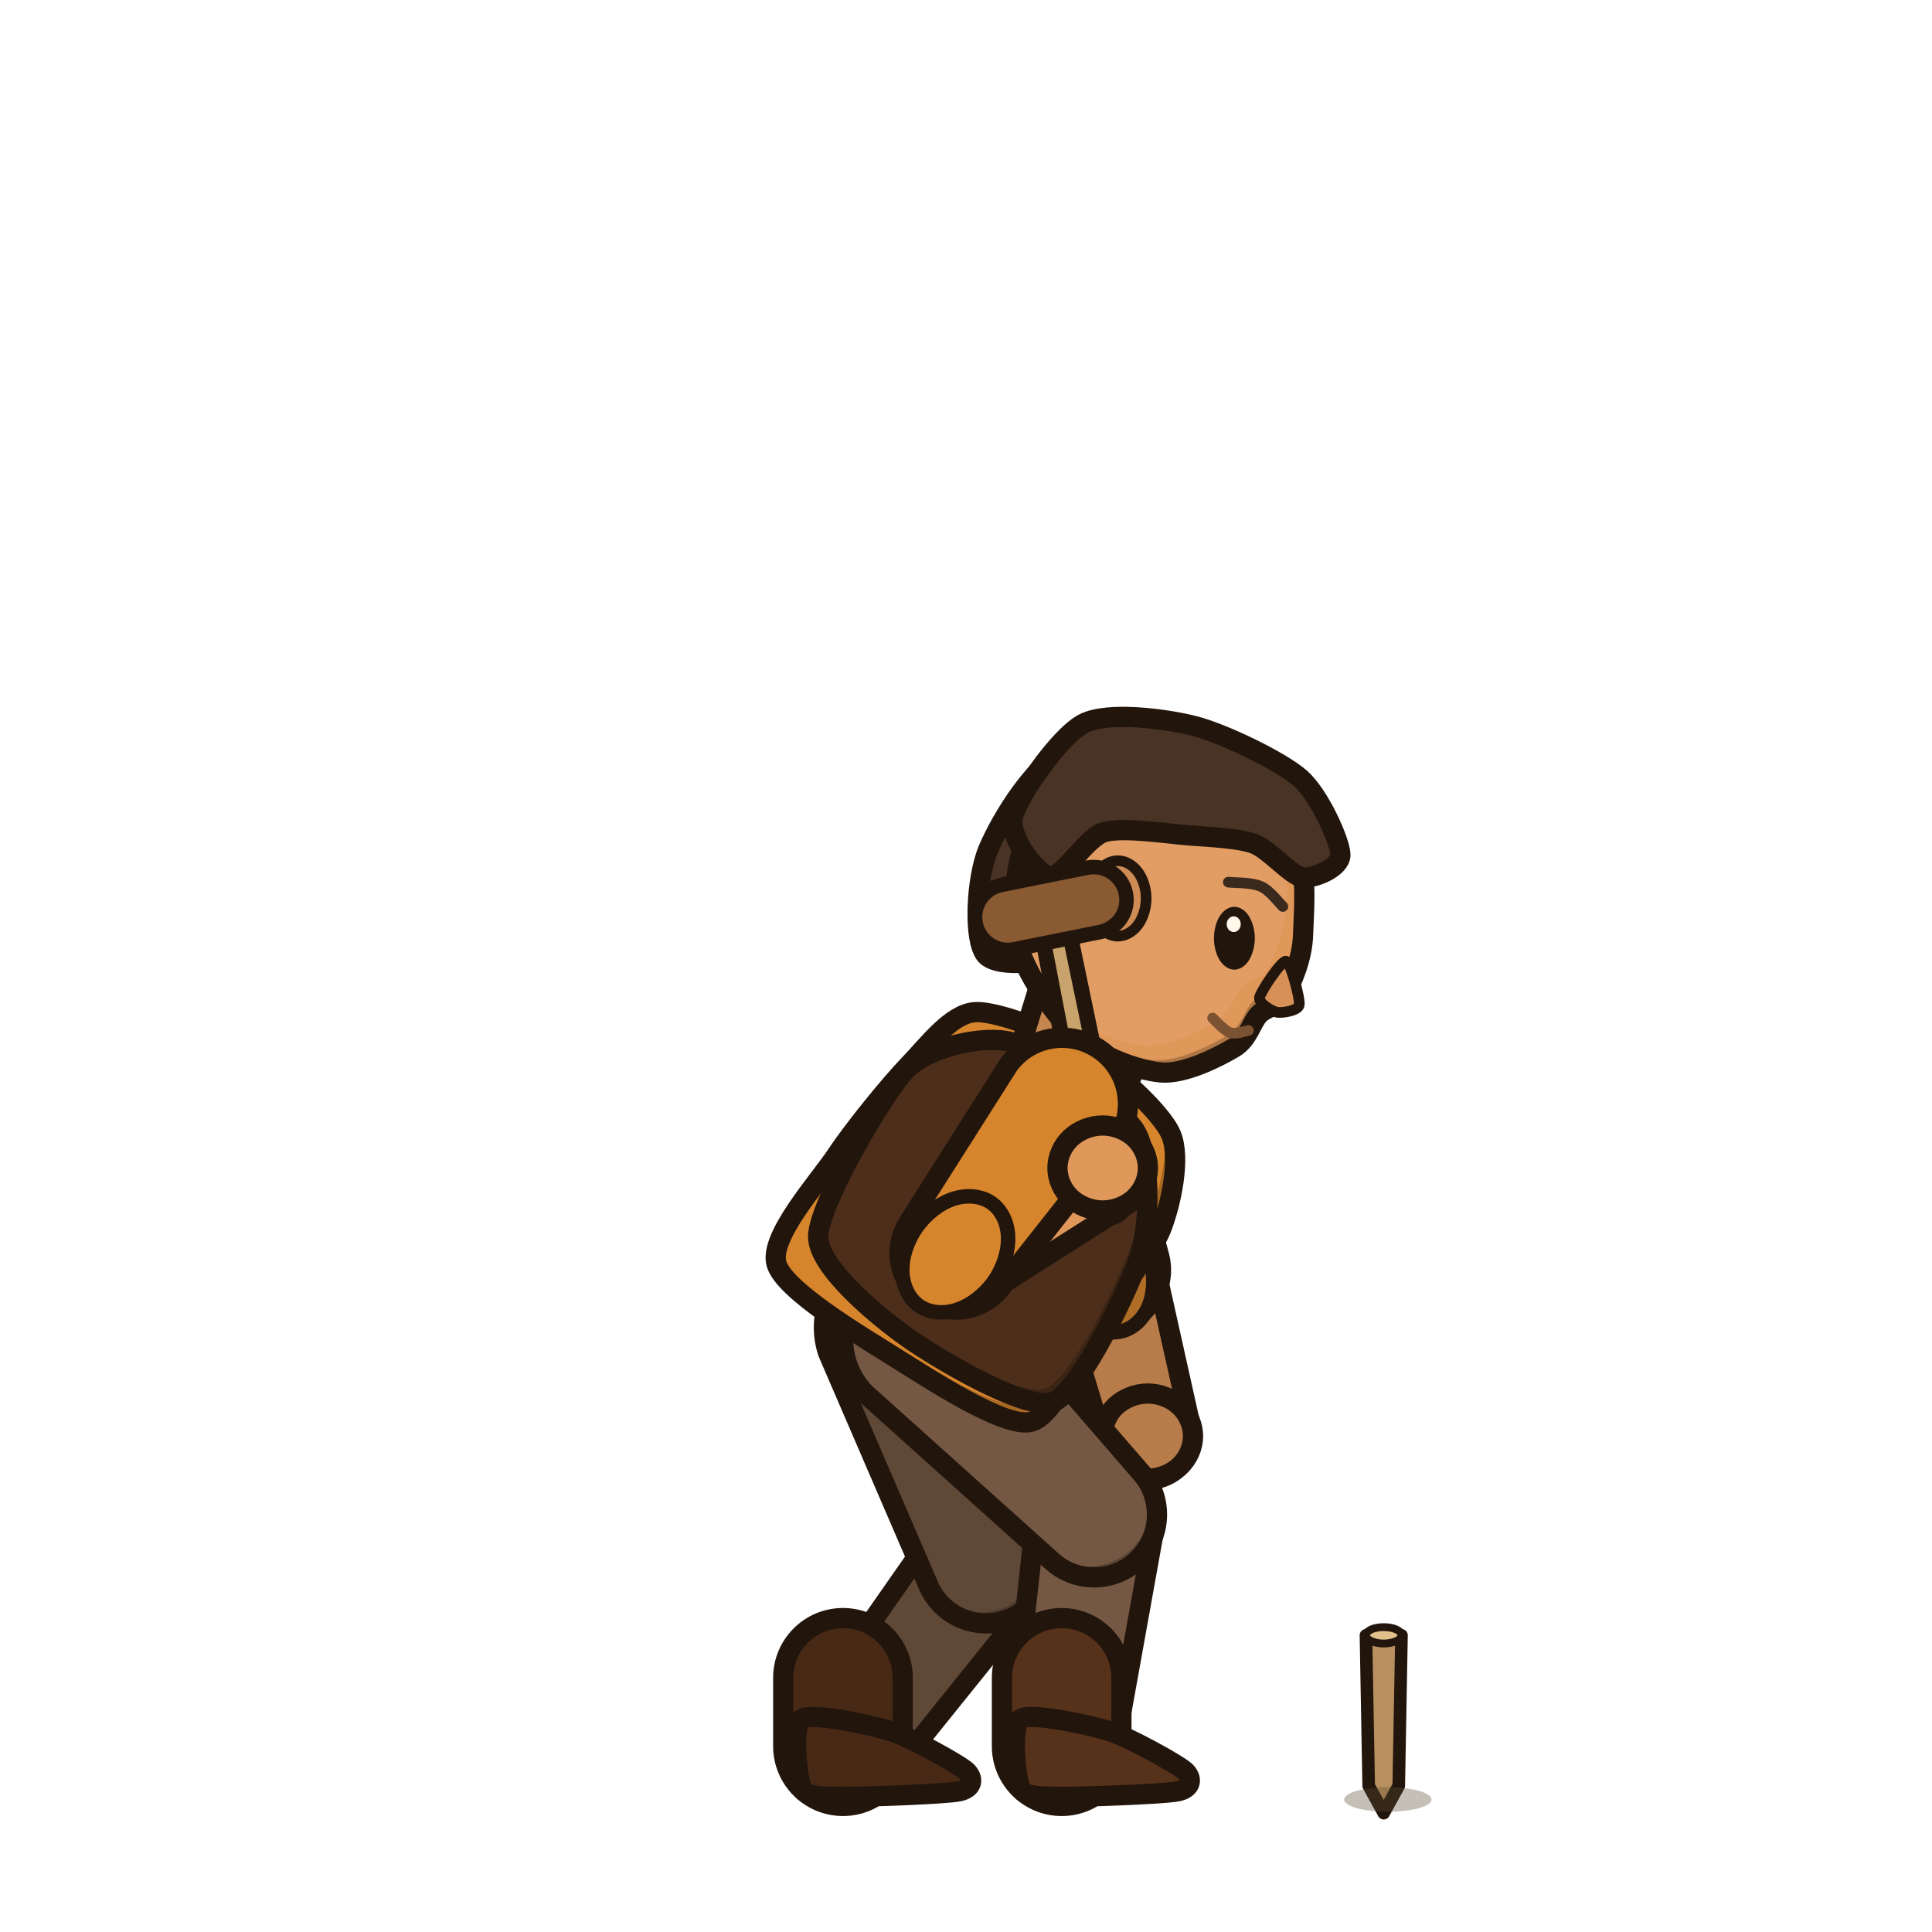
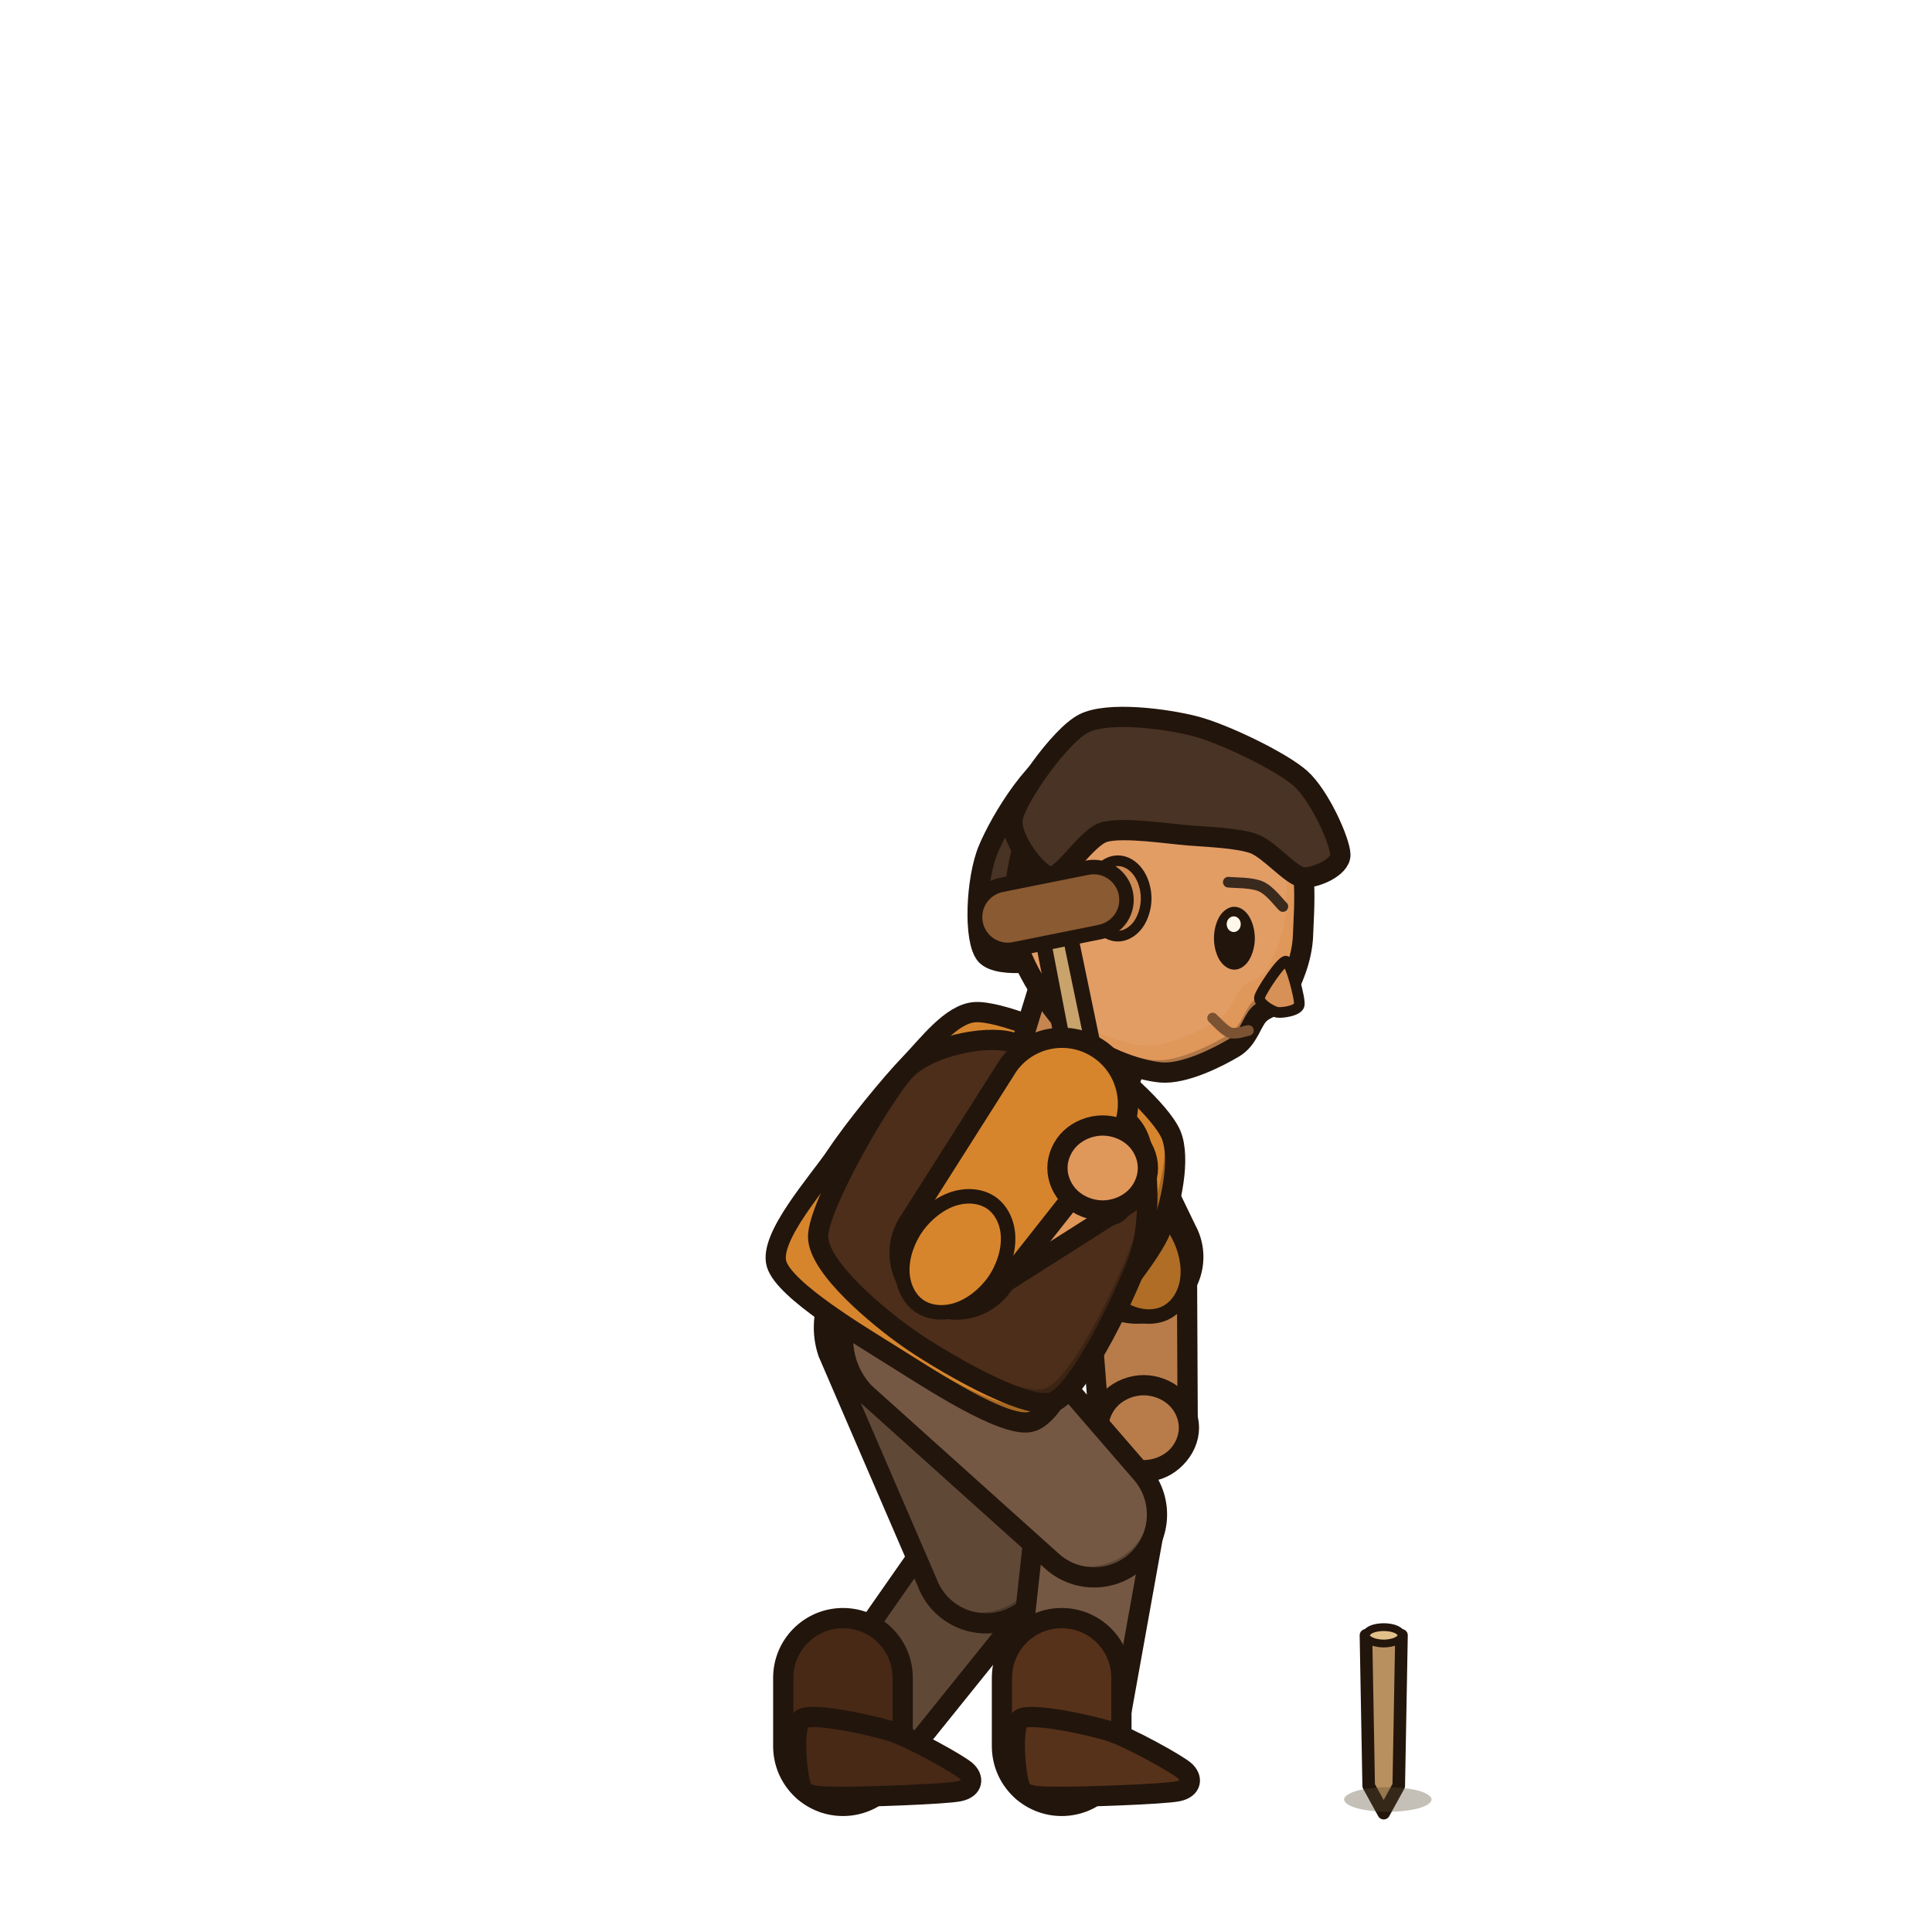
<svg xmlns="http://www.w3.org/2000/svg" width="400" height="400" viewBox="0 0 400 400">
  <defs>
    <clipPath id="ochre-stake-1-c-0">
      <path d="M 29.26 11.81 L 31.86 11.81 L 31.66 0.8 L 30.56 -1.2 L 29.46 0.8 Z" />
    </clipPath>
    <clipPath id="ochre-stake-1-c-1">
-       <path d="M 13.7 39.41 L 16.42 27.2 A 3.22 3.22 0 0 0 10.19 25.57 L 6.58 37.55 A 3.68 3.68 0 0 0 13.7 39.41 Z" />
+       <path d="M 16.16 39.64 L 16.22 27.13 A 3.22 3.22 0 0 0 9.78 26.87 L 8.81 39.34 A 3.68 3.68 0 0 0 16.16 39.64 Z" />
    </clipPath>
    <clipPath id="ochre-stake-1-c-2">
-       <path d="M 10.6 52.81 L 14.08 39.75 A 4.14 4.14 0 0 0 6.2 37.21 L 1.41 49.85 A 4.83 4.83 0 0 0 10.6 52.81 Z" />
+       <path d="M 10.24 53.65 L 16.12 41.48 A 4.14 4.14 0 0 0 8.85 37.5 L 1.77 49.01 A 4.83 4.83 0 0 0 10.24 53.65 Z" />
    </clipPath>
    <clipPath id="ochre-stake-1-c-3">
-       <path d="M 16.61 26.39 C 16.61 27.19 16.25 28.02 15.64 28.59 C 15.04 29.16 14.16 29.5 13.3 29.5 C 12.44 29.5 11.57 29.16 10.96 28.59 C 10.35 28.02 9.99 27.19 9.99 26.39 C 9.99 25.58 10.35 24.76 10.96 24.19 C 11.57 23.62 12.44 23.27 13.3 23.27 C 14.16 23.27 15.04 23.62 15.64 24.19 C 16.25 24.76 16.61 25.58 16.61 26.39 Z" />
+       <path d="M 16.31 27 C 16.31 27.81 15.95 28.63 15.34 29.2 C 14.73 29.77 13.86 30.11 13 30.11 C 12.14 30.11 11.27 29.77 10.66 29.2 C 10.05 28.63 9.69 27.81 9.69 27 C 9.69 26.19 10.05 25.37 10.66 24.8 C 11.27 24.23 12.14 23.89 13 23.89 C 13.86 23.89 14.73 24.23 15.34 24.8 C 15.95 25.37 16.31 26.19 16.31 27 Z" />
    </clipPath>
    <clipPath id="ochre-stake-1-c-4">
      <path d="M 5 14.58 L -5.98 0.94 A 3.77 3.77 0 0 0 -12.02 5.46 L -1.99 19.82 A 4.37 4.37 0 0 0 5 14.58 Z" />
    </clipPath>
    <clipPath id="ochre-stake-1-c-5">
      <path d="M 0.73 36.37 L 5.83 18.75 A 4.6 4.6 0 0 0 -2.83 15.65 L -10.09 32.48 A 5.75 5.75 0 0 0 0.73 36.37 Z" />
    </clipPath>
    <clipPath id="ochre-stake-1-c-6">
      <path d="M -13.37 3.7 L -13.37 8.7 A 4.37 4.37 0 0 0 -4.63 8.7 L -4.63 3.7 A 4.37 4.37 0 0 0 -13.37 3.7 Z" />
    </clipPath>
    <clipPath id="ochre-stake-1-c-7">
      <path d="M -12 0.6 C -12.35 1.26 -12.76 5.21 -12 5.7 C -11.24 6.19 -6.9 5.24 -5.5 4.8 C -4.1 4.36 -0.58 2.41 0 1.9 C 0.58 1.39 0.55 0.62 -0.5 0.4 C -1.55 0.18 -7.66 -0.02 -9 0 C -10.34 0.02 -11.65 -0.07 -12 0.6 Z" />
    </clipPath>
    <clipPath id="ochre-stake-1-c-8">
      <path d="M 13.83 19.9 L 10.73 2.66 A 3.77 3.77 0 0 0 3.27 3.74 L 5.18 21.14 A 4.37 4.37 0 0 0 13.83 19.9 Z" />
    </clipPath>
    <clipPath id="ochre-stake-1-c-9">
      <path d="M 0.78 37.61 L 12.78 23.74 A 4.6 4.6 0 0 0 6.22 17.3 L -7.42 29.55 A 5.75 5.75 0 0 0 0.78 37.61 Z" />
    </clipPath>
    <clipPath id="ochre-stake-1-c-10">
      <path d="M 2.63 3.7 L 2.63 8.7 A 4.37 4.37 0 0 0 11.37 8.7 L 11.37 3.7 A 4.37 4.37 0 0 0 2.63 3.7 Z" />
    </clipPath>
    <clipPath id="ochre-stake-1-c-11">
      <path d="M 4 0.6 C 3.65 1.26 3.24 5.21 4 5.7 C 4.76 6.19 9.1 5.24 10.5 4.8 C 11.9 4.36 15.42 2.41 16 1.9 C 16.58 1.39 16.55 0.62 15.5 0.4 C 14.45 0.18 8.34 -0.02 7 0 C 5.66 0.02 4.35 -0.07 4 0.6 Z" />
    </clipPath>
    <clipPath id="ochre-stake-1-c-12">
      <path d="M -13.86 38.98 C -14.44 40.95 -10.79 44.98 -9.49 46.92 C -8.2 48.87 -5.47 52.21 -4.12 53.6 C -2.77 55 -1.08 57.29 0.65 57.4 C 2.37 57.52 6.88 55.68 8.8 54.48 C 10.71 53.28 14.27 50.16 15 48.44 C 15.73 46.71 14.99 43.36 14.29 41.56 C 13.59 39.75 11.02 36.79 9.74 34.91 C 8.45 33.02 6.64 27.78 4.66 27.41 C 2.67 27.04 -2.7 30.59 -5.17 32.13 C -7.63 33.68 -13.28 37.01 -13.86 38.98 Z" />
    </clipPath>
    <clipPath id="ochre-stake-1-c-13">
      <path d="M -10.82 40.97 C -10.83 43.26 -6.01 51.55 -4.37 53.21 C -2.72 54.88 1.32 55.74 3.27 55.22 C 5.23 54.7 11.27 50.52 12.38 48.72 C 13.49 46.92 13.49 42.1 12.78 39.78 C 12.08 37.47 8.36 29.6 6.37 28.88 C 4.38 28.15 -2.26 32.16 -4.26 33.58 C -6.27 34.99 -10.81 38.68 -10.82 40.97 Z" />
    </clipPath>
    <clipPath id="ochre-stake-1-c-14">
      <path d="M 20.46 75.41 C 19.47 76.6 10.55 77.72 7.88 76.85 C 5.22 75.99 2.54 71.48 1.63 69.31 C 0.72 67.15 0.53 62.62 1.46 61.58 C 2.39 60.55 6.29 61.01 8.19 61.99 C 10.08 62.96 13.11 66.56 14.85 68.46 C 16.59 70.37 21.44 74.22 20.46 75.41 Z" />
    </clipPath>
    <clipPath id="ochre-stake-1-c-15">
      <path d="M 3.68 53.88 L 5.29 59.12 A 4.37 4.37 0 0 0 13.53 56.21 L 11.49 51.13 A 4.14 4.14 0 0 0 3.68 53.88 Z" />
    </clipPath>
    <clipPath id="ochre-stake-1-c-16">
      <path d="M 5.84 73.11 C 7.61 75.09 12.68 77.02 15.36 76.67 C 18.04 76.33 22.3 72.86 23.7 70.82 C 25.1 68.78 24.72 64.91 24.66 63.09 C 24.61 61.26 23.8 59.53 23.32 58.65 C 22.83 57.77 21.99 57.81 21.43 57.23 C 20.87 56.65 20.66 55.41 19.58 54.78 C 18.5 54.14 16 52.84 14.25 52.99 C 12.51 53.15 9.56 54.23 7.95 55.8 C 6.34 57.37 3.86 60.83 3.54 63.43 C 3.23 66.02 4.07 71.12 5.84 73.11 Z" />
    </clipPath>
    <clipPath id="ochre-stake-1-c-17">
      <path d="M 3.43 71.66 C 3.76 73.16 6.86 77.64 8.63 78.53 C 10.4 79.42 14.61 78.87 16.72 78.33 C 18.83 77.79 23.04 75.76 24.46 74.51 C 25.88 73.25 27.37 69.89 27.39 68.92 C 27.41 67.96 25.47 67.15 24.63 67.26 C 23.79 67.36 22.18 69.31 21.07 69.72 C 19.96 70.13 17.77 70.22 16.31 70.33 C 14.85 70.44 11.48 70.97 10.12 70.57 C 8.77 70.17 7.04 67.16 6.15 67.3 C 5.26 67.45 3.1 70.16 3.43 71.66 Z" />
    </clipPath>
    <clipPath id="ochre-stake-1-c-18">
      <path d="M 9.39 43.18 L 5.23 64.79 A 0.99 0.99 0 0 0 7.17 65.18 L 11.65 43.64 A 1.16 1.16 0 0 0 9.39 43.18 Z" />
    </clipPath>
    <clipPath id="ochre-stake-1-c-19">
      <path d="M 2.59 66.71 L 8.87 67.97 A 2.4 2.4 0 0 0 9.81 63.26 L 3.54 62 A 2.4 2.4 0 0 0 2.59 66.71 Z" />
    </clipPath>
    <clipPath id="ochre-stake-1-c-20">
      <path d="M -2.65 42.86 L 8.37 48.78 A 3.22 3.22 0 0 0 11.63 43.22 L 1.07 36.51 A 3.68 3.68 0 0 0 -2.65 42.86 Z" />
    </clipPath>
    <clipPath id="ochre-stake-1-c-21">
      <path d="M 10.96 47.9 L 2.59 37.29 A 4.14 4.14 0 0 0 -4.16 42.08 L 3.08 53.49 A 4.83 4.83 0 0 0 10.96 47.9 Z" />
    </clipPath>
    <clipPath id="ochre-stake-1-c-22">
      <path d="M 13.31 46 C 13.31 46.81 12.95 47.63 12.34 48.2 C 11.73 48.77 10.86 49.11 10 49.11 C 9.14 49.11 8.27 48.77 7.66 48.2 C 7.05 47.63 6.69 46.81 6.69 46 C 6.69 45.19 7.05 44.37 7.66 43.8 C 8.27 43.23 9.14 42.89 10 42.89 C 10.86 42.89 11.73 43.23 12.34 43.8 C 12.95 44.37 13.31 45.19 13.31 46 Z" />
    </clipPath>
  </defs>
  <g filter="url(#grain)" stroke-linejoin="round" stroke-linecap="round">
    <g transform="translate(200 372) scale(2.83 -2.83)">
      <g clip-path="url(#ochre-stake-1-c-0)">
        <path d="M 29.26 11.81 L 31.86 11.81 L 31.66 0.8 L 30.56 -1.2 L 29.46 0.8 Z" fill="#90704b" />
        <path d="M 29.26 11.81 L 31.86 11.81 L 31.66 0.8 L 30.56 -1.2 L 29.46 0.8 Z" fill="#b89060" transform="translate(-0.28 0.5)" />
      </g>
      <path d="M 29.26 11.81 L 31.86 11.81 L 31.66 0.8 L 30.56 -1.2 L 29.46 0.8 Z" fill="none" stroke="#22150c" stroke-width="0.92" stroke-linejoin="round" />
      <path d="M 31.86 11.81 C 31.86 11.97 31.72 12.13 31.48 12.24 C 31.24 12.35 30.9 12.41 30.56 12.41 C 30.23 12.41 29.88 12.35 29.64 12.24 C 29.41 12.13 29.26 11.97 29.26 11.81 C 29.26 11.66 29.41 11.5 29.64 11.39 C 29.88 11.28 30.23 11.21 30.56 11.21 C 30.9 11.21 31.24 11.28 31.48 11.39 C 31.72 11.5 31.86 11.66 31.86 11.81 Z" fill="#e2c08a" />
      <path d="M 31.86 11.81 C 31.86 11.97 31.72 12.13 31.48 12.24 C 31.24 12.35 30.9 12.41 30.56 12.41 C 30.23 12.41 29.88 12.35 29.64 12.24 C 29.41 12.13 29.26 11.97 29.26 11.81 C 29.26 11.66 29.41 11.5 29.64 11.39 C 29.88 11.28 30.23 11.21 30.56 11.21 C 30.9 11.21 31.24 11.28 31.48 11.39 C 31.72 11.5 31.86 11.66 31.86 11.81 Z" fill="none" stroke="#22150c" stroke-width="0.57" stroke-linejoin="round" />
      <path d="M 34.06 -0.2 C 34.06 0.03 33.71 0.27 33.13 0.44 C 32.54 0.6 31.69 0.7 30.86 0.7 C 30.03 0.7 29.19 0.6 28.6 0.44 C 28.01 0.27 27.66 0.03 27.66 -0.2 C 27.66 -0.43 28.01 -0.67 28.6 -0.84 C 29.19 -1 30.03 -1.1 30.86 -1.1 C 31.69 -1.1 32.54 -1 33.13 -0.84 C 33.71 -0.67 34.06 -0.43 34.06 -0.2 Z" fill="#5a4a30" opacity="0.35" />
      <g clip-path="url(#ochre-stake-1-c-1)">
-         <path d="M 13.7 39.41 L 16.42 27.2 A 3.22 3.22 0 0 0 10.19 25.57 L 6.58 37.55 A 3.68 3.68 0 0 0 13.7 39.41 Z" fill="#90613a" />
-         <path d="M 13.7 39.41 L 16.42 27.2 A 3.22 3.22 0 0 0 10.19 25.57 L 6.58 37.55 A 3.68 3.68 0 0 0 13.7 39.41 Z" fill="#b87c4a" transform="translate(-0.33 0.6)" />
-       </g>
-       <path d="M 13.7 39.41 L 16.42 27.2 A 3.22 3.22 0 0 0 10.19 25.57 L 6.58 37.55 A 3.68 3.68 0 0 0 13.7 39.41 Z" fill="none" stroke="#22150c" stroke-width="1.48" stroke-linejoin="round" />
+         <path d="M 16.16 39.64 L 16.22 27.13 A 3.22 3.22 0 0 0 9.78 26.87 L 8.81 39.34 A 3.68 3.68 0 0 0 16.16 39.64 Z" fill="#90613a" />
+         <path d="M 16.16 39.64 L 16.22 27.13 A 3.22 3.22 0 0 0 9.78 26.87 L 8.81 39.34 A 3.68 3.68 0 0 0 16.16 39.64 Z" fill="#b87c4a" transform="translate(-0.33 0.6)" />
+       </g>
+       <path d="M 16.16 39.64 L 16.22 27.13 A 3.22 3.22 0 0 0 9.78 26.87 L 8.81 39.34 A 3.68 3.68 0 0 0 16.16 39.64 Z" fill="none" stroke="#22150c" stroke-width="1.48" stroke-linejoin="round" />
      <g clip-path="url(#ochre-stake-1-c-2)">
-         <path d="M 10.6 52.81 L 14.08 39.75 A 4.14 4.14 0 0 0 6.2 37.21 L 1.41 49.85 A 4.83 4.83 0 0 0 10.6 52.81 Z" fill="#89551d" />
-         <path d="M 10.6 52.81 L 14.08 39.75 A 4.14 4.14 0 0 0 6.2 37.21 L 1.41 49.85 A 4.83 4.83 0 0 0 10.6 52.81 Z" fill="#af6d25" transform="translate(-0.38 0.7)" />
-       </g>
-       <path d="M 10.6 52.81 L 14.08 39.75 A 4.14 4.14 0 0 0 6.2 37.21 L 1.41 49.85 A 4.83 4.83 0 0 0 10.6 52.81 Z" fill="none" stroke="#22150c" stroke-width="1.48" stroke-linejoin="round" />
-       <path d="M 11.55 34.1 C 12.4 34.38 13.11 35.13 13.46 36.13 C 13.8 37.13 13.79 38.4 13.42 39.54 C 13.06 40.67 12.33 41.72 11.47 42.32 C 10.61 42.93 9.58 43.13 8.73 42.86 C 7.88 42.59 7.16 41.83 6.82 40.83 C 6.48 39.83 6.49 38.56 6.86 37.42 C 7.22 36.29 7.95 35.25 8.81 34.64 C 9.67 34.03 10.7 33.83 11.55 34.1 Z" fill="#af6d25" />
-       <path d="M 11.55 34.1 C 12.4 34.38 13.11 35.13 13.46 36.13 C 13.8 37.13 13.79 38.4 13.42 39.54 C 13.06 40.67 12.33 41.72 11.47 42.32 C 10.61 42.93 9.58 43.13 8.73 42.86 C 7.88 42.59 7.16 41.83 6.82 40.83 C 6.48 39.83 6.49 38.56 6.86 37.42 C 7.22 36.29 7.95 35.25 8.81 34.64 C 9.67 34.03 10.7 33.83 11.55 34.1 Z" fill="none" stroke="#22150c" stroke-width="1.06" stroke-linejoin="round" />
+         <path d="M 10.24 53.65 L 16.12 41.48 A 4.14 4.14 0 0 0 8.85 37.5 L 1.77 49.01 A 4.83 4.83 0 0 0 10.24 53.65 Z" fill="#89551d" />
+         <path d="M 10.24 53.65 L 16.12 41.48 A 4.14 4.14 0 0 0 8.85 37.5 L 1.77 49.01 A 4.83 4.83 0 0 0 10.24 53.65 Z" fill="#af6d25" transform="translate(-0.38 0.7)" />
+       </g>
+       <path d="M 10.24 53.65 L 16.12 41.48 A 4.14 4.14 0 0 0 8.85 37.5 L 1.77 49.01 A 4.83 4.83 0 0 0 10.24 53.65 Z" fill="none" stroke="#22150c" stroke-width="1.48" stroke-linejoin="round" />
+       <path d="M 14.69 35.45 C 15.48 35.88 16.04 36.76 16.19 37.81 C 16.34 38.85 16.08 40.1 15.51 41.15 C 14.94 42.19 14.02 43.08 13.06 43.51 C 12.1 43.95 11.06 43.95 10.28 43.52 C 9.49 43.1 8.93 42.22 8.78 41.17 C 8.63 40.13 8.89 38.88 9.46 37.83 C 10.03 36.79 10.95 35.9 11.91 35.46 C 12.87 35.03 13.91 35.02 14.69 35.45 Z" fill="#af6d25" />
+       <path d="M 14.69 35.45 C 15.48 35.88 16.04 36.76 16.19 37.81 C 16.34 38.85 16.08 40.1 15.51 41.15 C 14.94 42.19 14.02 43.08 13.06 43.51 C 12.1 43.95 11.06 43.95 10.28 43.52 C 9.49 43.1 8.93 42.22 8.78 41.17 C 8.63 40.13 8.89 38.88 9.46 37.83 C 10.03 36.79 10.95 35.9 11.91 35.46 C 12.87 35.03 13.91 35.02 14.69 35.45 Z" fill="none" stroke="#22150c" stroke-width="1.06" stroke-linejoin="round" />
      <g clip-path="url(#ochre-stake-1-c-3)">
-         <path d="M 16.61 26.39 C 16.61 27.19 16.25 28.02 15.64 28.59 C 15.04 29.16 14.16 29.5 13.3 29.5 C 12.44 29.5 11.57 29.16 10.96 28.59 C 10.35 28.02 9.99 27.19 9.99 26.39 C 9.99 25.58 10.35 24.76 10.96 24.19 C 11.57 23.62 12.44 23.27 13.3 23.27 C 14.16 23.27 15.04 23.62 15.64 24.19 C 16.25 24.76 16.61 25.58 16.61 26.39 Z" fill="#90613a" />
-         <path d="M 16.61 26.39 C 16.61 27.19 16.25 28.02 15.64 28.59 C 15.04 29.16 14.16 29.5 13.3 29.5 C 12.44 29.5 11.57 29.16 10.96 28.59 C 10.35 28.02 9.99 27.19 9.99 26.39 C 9.99 25.58 10.35 24.76 10.96 24.19 C 11.57 23.62 12.44 23.27 13.3 23.27 C 14.16 23.27 15.04 23.62 15.64 24.19 C 16.25 24.76 16.61 25.58 16.61 26.39 Z" fill="#b87c4a" transform="translate(-0.22 0.4)" />
-       </g>
-       <path d="M 16.61 26.39 C 16.61 27.19 16.25 28.02 15.64 28.59 C 15.04 29.16 14.16 29.5 13.3 29.5 C 12.44 29.5 11.57 29.16 10.96 28.59 C 10.35 28.02 9.99 27.19 9.99 26.39 C 9.99 25.58 10.35 24.76 10.96 24.19 C 11.57 23.62 12.44 23.27 13.3 23.27 C 14.16 23.27 15.04 23.62 15.64 24.19 C 16.25 24.76 16.61 25.58 16.61 26.39 Z" fill="none" stroke="#22150c" stroke-width="1.48" stroke-linejoin="round" />
+         <path d="M 16.31 27 C 16.31 27.81 15.95 28.63 15.34 29.2 C 14.73 29.77 13.86 30.11 13 30.11 C 12.14 30.11 11.27 29.77 10.66 29.2 C 10.05 28.63 9.69 27.81 9.69 27 C 9.69 26.19 10.05 25.37 10.66 24.8 C 11.27 24.23 12.14 23.89 13 23.89 C 13.86 23.89 14.73 24.23 15.34 24.8 C 15.95 25.37 16.31 26.19 16.31 27 Z" fill="#90613a" />
+         <path d="M 16.31 27 C 16.31 27.81 15.95 28.63 15.34 29.2 C 14.73 29.77 13.86 30.11 13 30.11 C 12.14 30.11 11.27 29.77 10.66 29.2 C 10.05 28.63 9.69 27.81 9.69 27 C 9.69 26.19 10.05 25.37 10.66 24.8 C 11.27 24.23 12.14 23.89 13 23.89 C 13.86 23.89 14.73 24.23 15.34 24.8 C 15.95 25.37 16.31 26.19 16.31 27 Z" fill="#b87c4a" transform="translate(-0.22 0.4)" />
+       </g>
+       <path d="M 16.31 27 C 16.31 27.81 15.95 28.63 15.34 29.2 C 14.73 29.77 13.86 30.11 13 30.11 C 12.14 30.11 11.27 29.77 10.66 29.2 C 10.05 28.63 9.69 27.81 9.69 27 C 9.69 26.19 10.05 25.37 10.66 24.8 C 11.27 24.23 12.14 23.89 13 23.89 C 13.86 23.89 14.73 24.23 15.34 24.8 C 15.95 25.37 16.31 26.19 16.31 27 Z" fill="none" stroke="#22150c" stroke-width="1.48" stroke-linejoin="round" />
      <g clip-path="url(#ochre-stake-1-c-4)">
        <path d="M 5 14.58 L -5.98 0.94 A 3.77 3.77 0 0 0 -12.02 5.46 L -1.99 19.82 A 4.37 4.37 0 0 0 5 14.58 Z" fill="#4b382b" />
        <path d="M 5 14.58 L -5.98 0.94 A 3.77 3.77 0 0 0 -12.02 5.46 L -1.99 19.82 A 4.37 4.37 0 0 0 5 14.58 Z" fill="#604837" transform="translate(-0.38 0.7)" />
      </g>
      <path d="M 5 14.58 L -5.98 0.94 A 3.77 3.77 0 0 0 -12.02 5.46 L -1.99 19.82 A 4.37 4.37 0 0 0 5 14.58 Z" fill="none" stroke="#22150c" stroke-width="1.48" stroke-linejoin="round" />
      <g clip-path="url(#ochre-stake-1-c-5)">
        <path d="M 0.73 36.37 L 5.83 18.75 A 4.6 4.6 0 0 0 -2.83 15.65 L -10.09 32.48 A 5.75 5.75 0 0 0 0.73 36.37 Z" fill="#4b382b" />
        <path d="M 0.73 36.37 L 5.83 18.75 A 4.6 4.6 0 0 0 -2.83 15.65 L -10.09 32.48 A 5.75 5.75 0 0 0 0.73 36.37 Z" fill="#604837" transform="translate(-0.44 0.8)" />
      </g>
      <path d="M 0.73 36.37 L 5.83 18.75 A 4.6 4.6 0 0 0 -2.83 15.65 L -10.09 32.48 A 5.75 5.75 0 0 0 0.73 36.37 Z" fill="none" stroke="#22150c" stroke-width="1.48" stroke-linejoin="round" />
      <g clip-path="url(#ochre-stake-1-c-6)">
        <path d="M -13.37 3.7 L -13.37 8.7 A 4.37 4.37 0 0 0 -4.63 8.7 L -4.63 3.7 A 4.37 4.37 0 0 0 -13.37 3.7 Z" fill="#372011" />
        <path d="M -13.37 3.7 L -13.37 8.7 A 4.37 4.37 0 0 0 -4.63 8.7 L -4.63 3.7 A 4.37 4.37 0 0 0 -13.37 3.7 Z" fill="#472916" transform="translate(-0.28 0.5)" />
      </g>
      <path d="M -13.37 3.7 L -13.37 8.7 A 4.37 4.37 0 0 0 -4.63 8.7 L -4.63 3.7 A 4.37 4.37 0 0 0 -13.37 3.7 Z" fill="none" stroke="#22150c" stroke-width="1.48" stroke-linejoin="round" />
      <g clip-path="url(#ochre-stake-1-c-7)">
        <path d="M -12 0.6 C -12.35 1.26 -12.76 5.21 -12 5.7 C -11.24 6.19 -6.9 5.24 -5.5 4.8 C -4.1 4.36 -0.58 2.41 0 1.9 C 0.58 1.39 0.55 0.62 -0.5 0.4 C -1.55 0.18 -7.66 -0.02 -9 0 C -10.34 0.02 -11.65 -0.07 -12 0.6 Z" fill="#372011" />
        <path d="M -12 0.6 C -12.35 1.26 -12.76 5.21 -12 5.7 C -11.24 6.19 -6.9 5.24 -5.5 4.8 C -4.1 4.36 -0.58 2.41 0 1.9 C 0.58 1.39 0.55 0.62 -0.5 0.4 C -1.55 0.18 -7.66 -0.02 -9 0 C -10.34 0.02 -11.65 -0.07 -12 0.6 Z" fill="#472916" transform="translate(-0.28 0.5)" />
      </g>
      <path d="M -12 0.6 C -12.35 1.26 -12.76 5.21 -12 5.7 C -11.24 6.19 -6.9 5.24 -5.5 4.8 C -4.1 4.36 -0.58 2.41 0 1.9 C 0.58 1.39 0.55 0.62 -0.5 0.4 C -1.55 0.18 -7.66 -0.02 -9 0 C -10.34 0.02 -11.65 -0.07 -12 0.6 Z" fill="none" stroke="#22150c" stroke-width="1.48" stroke-linejoin="round" />
      <g clip-path="url(#ochre-stake-1-c-8)">
        <path d="M 13.83 19.9 L 10.73 2.66 A 3.77 3.77 0 0 0 3.27 3.74 L 5.18 21.14 A 4.37 4.37 0 0 0 13.83 19.9 Z" fill="#5b4534" />
        <path d="M 13.83 19.9 L 10.73 2.66 A 3.77 3.77 0 0 0 3.27 3.74 L 5.18 21.14 A 4.37 4.37 0 0 0 13.83 19.9 Z" fill="#755843" transform="translate(-0.38 0.7)" />
      </g>
      <path d="M 13.83 19.9 L 10.73 2.66 A 3.77 3.77 0 0 0 3.27 3.74 L 5.18 21.14 A 4.37 4.37 0 0 0 13.83 19.9 Z" fill="none" stroke="#22150c" stroke-width="1.48" stroke-linejoin="round" />
      <g clip-path="url(#ochre-stake-1-c-9)">
        <path d="M 0.78 37.61 L 12.78 23.74 A 4.6 4.6 0 0 0 6.22 17.3 L -7.42 29.55 A 5.75 5.75 0 0 0 0.78 37.61 Z" fill="#5b4534" />
        <path d="M 0.78 37.61 L 12.78 23.74 A 4.6 4.6 0 0 0 6.22 17.3 L -7.42 29.55 A 5.75 5.75 0 0 0 0.78 37.61 Z" fill="#755843" transform="translate(-0.44 0.8)" />
      </g>
      <path d="M 0.78 37.61 L 12.78 23.74 A 4.6 4.6 0 0 0 6.22 17.3 L -7.42 29.55 A 5.75 5.75 0 0 0 0.78 37.61 Z" fill="none" stroke="#22150c" stroke-width="1.48" stroke-linejoin="round" />
      <g clip-path="url(#ochre-stake-1-c-10)">
        <path d="M 2.63 3.7 L 2.63 8.7 A 4.37 4.37 0 0 0 11.37 8.7 L 11.37 3.7 A 4.37 4.37 0 0 0 2.63 3.7 Z" fill="#442715" />
        <path d="M 2.63 3.7 L 2.63 8.7 A 4.37 4.37 0 0 0 11.37 8.7 L 11.37 3.7 A 4.37 4.37 0 0 0 2.63 3.7 Z" fill="#57321b" transform="translate(-0.28 0.5)" />
      </g>
      <path d="M 2.63 3.7 L 2.63 8.7 A 4.37 4.37 0 0 0 11.37 8.7 L 11.37 3.7 A 4.37 4.37 0 0 0 2.63 3.7 Z" fill="none" stroke="#22150c" stroke-width="1.48" stroke-linejoin="round" />
      <g clip-path="url(#ochre-stake-1-c-11)">
        <path d="M 4 0.6 C 3.65 1.26 3.24 5.21 4 5.7 C 4.76 6.19 9.1 5.24 10.5 4.8 C 11.9 4.36 15.42 2.41 16 1.9 C 16.58 1.39 16.55 0.62 15.5 0.4 C 14.45 0.18 8.34 -0.02 7 0 C 5.66 0.02 4.35 -0.07 4 0.6 Z" fill="#442715" />
        <path d="M 4 0.6 C 3.65 1.26 3.24 5.21 4 5.7 C 4.76 6.19 9.1 5.24 10.5 4.8 C 11.9 4.36 15.42 2.41 16 1.9 C 16.58 1.39 16.55 0.62 15.5 0.4 C 14.45 0.18 8.34 -0.02 7 0 C 5.66 0.02 4.35 -0.07 4 0.6 Z" fill="#57321b" transform="translate(-0.28 0.5)" />
      </g>
      <path d="M 4 0.6 C 3.65 1.26 3.24 5.21 4 5.7 C 4.76 6.19 9.1 5.24 10.5 4.8 C 11.9 4.36 15.42 2.41 16 1.9 C 16.58 1.39 16.55 0.62 15.5 0.4 C 14.45 0.18 8.34 -0.02 7 0 C 5.66 0.02 4.35 -0.07 4 0.6 Z" fill="none" stroke="#22150c" stroke-width="1.48" stroke-linejoin="round" />
      <g clip-path="url(#ochre-stake-1-c-12)">
        <path d="M -13.86 38.98 C -14.44 40.95 -10.79 44.98 -9.49 46.92 C -8.2 48.87 -5.47 52.21 -4.12 53.6 C -2.77 55 -1.08 57.29 0.65 57.4 C 2.37 57.52 6.88 55.68 8.8 54.48 C 10.71 53.28 14.27 50.16 15 48.44 C 15.73 46.71 14.99 43.36 14.29 41.56 C 13.59 39.75 11.02 36.79 9.74 34.91 C 8.45 33.02 6.64 27.78 4.66 27.41 C 2.67 27.04 -2.7 30.59 -5.17 32.13 C -7.63 33.68 -13.28 37.01 -13.86 38.98 Z" fill="#a76823" />
        <path d="M -13.86 38.98 C -14.44 40.95 -10.79 44.98 -9.49 46.92 C -8.2 48.87 -5.47 52.21 -4.12 53.6 C -2.77 55 -1.08 57.29 0.65 57.4 C 2.37 57.52 6.88 55.68 8.8 54.48 C 10.71 53.28 14.27 50.16 15 48.44 C 15.73 46.71 14.99 43.36 14.29 41.56 C 13.59 39.75 11.02 36.79 9.74 34.91 C 8.45 33.02 6.64 27.78 4.66 27.41 C 2.67 27.04 -2.7 30.59 -5.17 32.13 C -7.63 33.68 -13.28 37.01 -13.86 38.98 Z" fill="#d6852d" transform="translate(-0.72 1.3)" />
      </g>
      <path d="M -13.86 38.98 C -14.44 40.95 -10.79 44.98 -9.49 46.92 C -8.2 48.87 -5.47 52.21 -4.12 53.6 C -2.77 55 -1.08 57.29 0.65 57.4 C 2.37 57.52 6.88 55.68 8.8 54.48 C 10.71 53.28 14.27 50.16 15 48.44 C 15.73 46.71 14.99 43.36 14.29 41.56 C 13.59 39.75 11.02 36.79 9.74 34.91 C 8.45 33.02 6.64 27.78 4.66 27.41 C 2.67 27.04 -2.7 30.59 -5.17 32.13 C -7.63 33.68 -13.28 37.01 -13.86 38.98 Z" fill="none" stroke="#22150c" stroke-width="1.48" stroke-linejoin="round" />
      <g clip-path="url(#ochre-stake-1-c-13)">
        <path d="M -10.82 40.97 C -10.83 43.26 -6.01 51.55 -4.37 53.21 C -2.72 54.88 1.32 55.74 3.27 55.22 C 5.23 54.7 11.27 50.52 12.38 48.72 C 13.49 46.92 13.49 42.1 12.78 39.78 C 12.08 37.47 8.36 29.6 6.37 28.88 C 4.38 28.15 -2.26 32.16 -4.26 33.58 C -6.27 34.99 -10.81 38.68 -10.82 40.97 Z" fill="#3b2414" />
        <path d="M -10.82 40.97 C -10.83 43.26 -6.01 51.55 -4.37 53.21 C -2.72 54.88 1.32 55.74 3.27 55.22 C 5.23 54.7 11.27 50.52 12.38 48.72 C 13.49 46.92 13.49 42.1 12.78 39.78 C 12.08 37.47 8.36 29.6 6.37 28.88 C 4.38 28.15 -2.26 32.16 -4.26 33.58 C -6.27 34.99 -10.81 38.68 -10.82 40.97 Z" fill="#4c2e1a" transform="translate(-0.55 1)" />
      </g>
      <path d="M -10.82 40.97 C -10.83 43.26 -6.01 51.55 -4.37 53.21 C -2.72 54.88 1.32 55.74 3.27 55.22 C 5.23 54.7 11.27 50.52 12.38 48.72 C 13.49 46.92 13.49 42.1 12.78 39.78 C 12.08 37.47 8.36 29.6 6.37 28.88 C 4.38 28.15 -2.26 32.16 -4.26 33.58 C -6.27 34.99 -10.81 38.68 -10.82 40.97 Z" fill="none" stroke="#22150c" stroke-width="1.48" stroke-linejoin="round" />
      <g clip-path="url(#ochre-stake-1-c-14)">
        <path d="M 20.46 75.41 C 19.47 76.6 10.55 77.72 7.88 76.85 C 5.22 75.99 2.54 71.48 1.63 69.31 C 0.72 67.15 0.53 62.62 1.46 61.58 C 2.39 60.55 6.29 61.01 8.19 61.99 C 10.08 62.96 13.11 66.56 14.85 68.46 C 16.59 70.37 21.44 74.22 20.46 75.41 Z" fill="#39281c" />
        <path d="M 20.46 75.41 C 19.47 76.6 10.55 77.72 7.88 76.85 C 5.22 75.99 2.54 71.48 1.63 69.31 C 0.72 67.15 0.53 62.62 1.46 61.58 C 2.39 60.55 6.29 61.01 8.19 61.99 C 10.08 62.96 13.11 66.56 14.85 68.46 C 16.59 70.37 21.44 74.22 20.46 75.41 Z" fill="#493324" transform="translate(-0.38 0.7)" />
      </g>
      <path d="M 20.46 75.41 C 19.47 76.6 10.55 77.72 7.88 76.85 C 5.22 75.99 2.54 71.48 1.63 69.31 C 0.72 67.15 0.53 62.62 1.46 61.58 C 2.39 60.55 6.29 61.01 8.19 61.99 C 10.08 62.96 13.11 66.56 14.85 68.46 C 16.59 70.37 21.44 74.22 20.46 75.41 Z" fill="none" stroke="#22150c" stroke-width="1.48" stroke-linejoin="round" />
      <g clip-path="url(#ochre-stake-1-c-15)">
        <path d="M 3.68 53.88 L 5.29 59.12 A 4.37 4.37 0 0 0 13.53 56.21 L 11.49 51.13 A 4.14 4.14 0 0 0 3.68 53.88 Z" fill="#9a683e" />
        <path d="M 3.68 53.88 L 5.29 59.12 A 4.37 4.37 0 0 0 13.53 56.21 L 11.49 51.13 A 4.14 4.14 0 0 0 3.68 53.88 Z" fill="#c5854f" transform="translate(-0.28 0.5)" />
      </g>
      <path d="M 3.68 53.88 L 5.29 59.12 A 4.37 4.37 0 0 0 13.53 56.21 L 11.49 51.13 A 4.14 4.14 0 0 0 3.68 53.88 Z" fill="none" stroke="#22150c" stroke-width="1.48" stroke-linejoin="round" />
      <g clip-path="url(#ochre-stake-1-c-16)">
        <path d="M 5.84 73.11 C 7.61 75.09 12.68 77.02 15.36 76.67 C 18.04 76.33 22.3 72.86 23.7 70.82 C 25.1 68.78 24.72 64.91 24.66 63.09 C 24.61 61.26 23.8 59.53 23.32 58.65 C 22.83 57.77 21.99 57.81 21.43 57.23 C 20.87 56.65 20.66 55.41 19.58 54.78 C 18.5 54.14 16 52.84 14.25 52.99 C 12.51 53.15 9.56 54.23 7.95 55.8 C 6.34 57.37 3.86 60.83 3.54 63.43 C 3.23 66.02 4.07 71.12 5.84 73.11 Z" fill="#af7646" />
        <path d="M 5.84 73.11 C 7.61 75.09 12.68 77.02 15.36 76.67 C 18.04 76.33 22.3 72.86 23.7 70.82 C 25.1 68.78 24.72 64.91 24.66 63.09 C 24.61 61.26 23.8 59.53 23.32 58.65 C 22.83 57.77 21.99 57.81 21.43 57.23 C 20.87 56.65 20.66 55.41 19.58 54.78 C 18.5 54.14 16 52.84 14.25 52.99 C 12.51 53.15 9.56 54.23 7.95 55.8 C 6.34 57.37 3.86 60.83 3.54 63.43 C 3.23 66.02 4.07 71.12 5.84 73.11 Z" fill="#e0975a" transform="translate(-0.5 0.9)" />
        <path d="M 5.84 73.11 C 7.61 75.09 12.68 77.02 15.36 76.67 C 18.04 76.33 22.3 72.86 23.7 70.82 C 25.1 68.78 24.72 64.91 24.66 63.09 C 24.61 61.26 23.8 59.53 23.32 58.65 C 22.83 57.77 21.99 57.81 21.43 57.23 C 20.87 56.65 20.66 55.41 19.58 54.78 C 18.5 54.14 16 52.84 14.25 52.99 C 12.51 53.15 9.56 54.23 7.95 55.8 C 6.34 57.37 3.86 60.83 3.54 63.43 C 3.23 66.02 4.07 71.12 5.84 73.11 Z" fill="#e4a36e" transform="translate(-1.26 1.98)" opacity="0.55" />
      </g>
      <path d="M 5.84 73.11 C 7.61 75.09 12.68 77.02 15.36 76.67 C 18.04 76.33 22.3 72.86 23.7 70.82 C 25.1 68.78 24.72 64.91 24.66 63.09 C 24.61 61.26 23.8 59.53 23.32 58.65 C 22.83 57.77 21.99 57.81 21.43 57.23 C 20.87 56.65 20.66 55.41 19.58 54.78 C 18.5 54.14 16 52.84 14.25 52.99 C 12.51 53.15 9.56 54.23 7.95 55.8 C 6.34 57.37 3.86 60.83 3.54 63.43 C 3.23 66.02 4.07 71.12 5.84 73.11 Z" fill="none" stroke="#22150c" stroke-width="1.48" stroke-linejoin="round" />
      <path d="M 13.18 65.72 C 13.18 66.44 12.95 67.17 12.57 67.67 C 12.19 68.18 11.65 68.48 11.11 68.48 C 10.57 68.48 10.03 68.18 9.65 67.67 C 9.27 67.17 9.04 66.44 9.04 65.72 C 9.04 65.01 9.27 64.28 9.65 63.77 C 10.03 63.27 10.57 62.96 11.11 62.96 C 11.65 62.96 12.19 63.27 12.57 63.77 C 12.95 64.28 13.18 65.01 13.18 65.72 Z" fill="#ce8b53" />
      <path d="M 13.18 65.72 C 13.18 66.44 12.95 67.17 12.57 67.67 C 12.19 68.18 11.65 68.48 11.11 68.48 C 10.57 68.48 10.03 68.18 9.65 67.67 C 9.27 67.17 9.04 66.44 9.04 65.72 C 9.04 65.01 9.27 64.28 9.65 63.77 C 10.03 63.27 10.57 62.96 11.11 62.96 C 11.65 62.96 12.19 63.27 12.57 63.77 C 12.95 64.28 13.18 65.01 13.18 65.72 Z" fill="none" stroke="#22150c" stroke-width="0.78" stroke-linejoin="round" />
      <path d="M 21.13 62.81 C 21.13 63.41 20.96 64.01 20.69 64.44 C 20.42 64.86 20.02 65.11 19.63 65.11 C 19.24 65.11 18.85 64.86 18.57 64.44 C 18.3 64.01 18.14 63.41 18.14 62.81 C 18.14 62.21 18.3 61.61 18.57 61.18 C 18.85 60.76 19.24 60.51 19.63 60.51 C 20.02 60.51 20.42 60.76 20.69 61.18 C 20.96 61.61 21.13 62.21 21.13 62.81 Z" fill="#22150c" />
      <path d="M 20.1 63.84 C 20.1 63.99 20.05 64.14 19.95 64.24 C 19.86 64.35 19.72 64.41 19.59 64.41 C 19.45 64.41 19.32 64.35 19.22 64.24 C 19.13 64.14 19.07 63.99 19.07 63.84 C 19.07 63.69 19.13 63.54 19.22 63.43 C 19.32 63.33 19.45 63.26 19.59 63.26 C 19.72 63.26 19.86 63.33 19.95 63.43 C 20.05 63.54 20.1 63.69 20.1 63.84 Z" fill="#fff8ea" />
      <path d="M 19.19 66.91 C 19.59 66.86 20.91 66.9 21.57 66.6 C 22.24 66.31 22.91 65.38 23.18 65.13" fill="none" stroke="#3a291d" stroke-width="0.78" stroke-linecap="round" stroke-linejoin="round" />
      <path d="M 23.41 61.13 C 23.75 61.06 24.46 58.36 24.38 57.93 C 24.3 57.49 23.1 57.33 22.76 57.39 C 22.42 57.45 21.4 58.03 21.47 58.47 C 21.55 58.9 23.08 61.19 23.41 61.13 Z" fill="#d79156" />
      <path d="M 23.41 61.13 C 23.75 61.06 24.46 58.36 24.38 57.93 C 24.3 57.49 23.1 57.33 22.76 57.39 C 22.42 57.45 21.4 58.03 21.47 58.47 C 21.55 58.9 23.08 61.19 23.41 61.13 Z" fill="none" stroke="#22150c" stroke-width="0.78" stroke-linejoin="round" />
      <path d="M 18.04 56.97 C 18.25 56.79 18.89 56.05 19.32 55.9 C 19.76 55.75 20.43 56.03 20.66 56.06" fill="none" stroke="#7b5332" stroke-width="0.78" stroke-linecap="round" stroke-linejoin="round" />
      <g clip-path="url(#ochre-stake-1-c-17)">
        <path d="M 3.43 71.66 C 3.76 73.16 6.86 77.64 8.63 78.53 C 10.4 79.42 14.61 78.87 16.72 78.33 C 18.83 77.79 23.04 75.76 24.46 74.51 C 25.88 73.25 27.37 69.89 27.39 68.92 C 27.41 67.96 25.47 67.15 24.63 67.26 C 23.79 67.36 22.18 69.31 21.07 69.72 C 19.96 70.13 17.77 70.22 16.31 70.33 C 14.85 70.44 11.48 70.97 10.12 70.57 C 8.77 70.17 7.04 67.16 6.15 67.3 C 5.26 67.45 3.1 70.16 3.43 71.66 Z" fill="#39281c" />
        <path d="M 3.43 71.66 C 3.76 73.16 6.86 77.64 8.63 78.53 C 10.4 79.42 14.61 78.87 16.72 78.33 C 18.83 77.79 23.04 75.76 24.46 74.51 C 25.88 73.25 27.37 69.89 27.39 68.92 C 27.41 67.96 25.47 67.15 24.63 67.26 C 23.79 67.36 22.18 69.31 21.07 69.72 C 19.96 70.13 17.77 70.22 16.31 70.33 C 14.85 70.44 11.48 70.97 10.12 70.57 C 8.77 70.17 7.04 67.16 6.15 67.3 C 5.26 67.45 3.1 70.16 3.43 71.66 Z" fill="#493324" transform="translate(-0.38 0.7)" />
      </g>
      <path d="M 3.43 71.66 C 3.76 73.16 6.86 77.64 8.63 78.53 C 10.4 79.42 14.61 78.87 16.72 78.33 C 18.83 77.79 23.04 75.76 24.46 74.51 C 25.88 73.25 27.37 69.89 27.39 68.92 C 27.41 67.96 25.47 67.15 24.63 67.26 C 23.79 67.36 22.18 69.31 21.07 69.72 C 19.96 70.13 17.77 70.22 16.31 70.33 C 14.85 70.44 11.48 70.97 10.12 70.57 C 8.77 70.17 7.04 67.16 6.15 67.3 C 5.26 67.45 3.1 70.16 3.43 71.66 Z" fill="none" stroke="#22150c" stroke-width="1.48" stroke-linejoin="round" />
      <g clip-path="url(#ochre-stake-1-c-18)">
        <path d="M 9.39 43.18 L 5.23 64.79 A 0.99 0.99 0 0 0 7.17 65.18 L 11.65 43.64 A 1.16 1.16 0 0 0 9.39 43.18 Z" fill="#9c7f54" />
        <path d="M 9.39 43.18 L 5.23 64.79 A 0.99 0.99 0 0 0 7.17 65.18 L 11.65 43.64 A 1.16 1.16 0 0 0 9.39 43.18 Z" fill="#c8a36c" transform="translate(-0.28 0.5)" />
      </g>
      <path d="M 9.39 43.18 L 5.23 64.79 A 0.99 0.99 0 0 0 7.17 65.18 L 11.65 43.64 A 1.16 1.16 0 0 0 9.39 43.18 Z" fill="none" stroke="#22150c" stroke-width="1.13" stroke-linejoin="round" />
      <g clip-path="url(#ochre-stake-1-c-19)">
        <path d="M 2.59 66.71 L 8.87 67.97 A 2.4 2.4 0 0 0 9.81 63.26 L 3.54 62 A 2.4 2.4 0 0 0 2.59 66.71 Z" fill="#6c4627" />
        <path d="M 2.59 66.71 L 8.87 67.97 A 2.4 2.4 0 0 0 9.81 63.26 L 3.54 62 A 2.4 2.4 0 0 0 2.59 66.71 Z" fill="#8a5a32" transform="translate(-0.28 0.5)" />
      </g>
      <path d="M 2.59 66.71 L 8.87 67.97 A 2.4 2.4 0 0 0 9.81 63.26 L 3.54 62 A 2.4 2.4 0 0 0 2.59 66.71 Z" fill="none" stroke="#22150c" stroke-width="1.06" stroke-linejoin="round" />
      <g clip-path="url(#ochre-stake-1-c-20)">
        <path d="M -2.65 42.86 L 8.37 48.78 A 3.22 3.22 0 0 0 11.63 43.22 L 1.07 36.51 A 3.68 3.68 0 0 0 -2.65 42.86 Z" fill="#af7646" />
        <path d="M -2.65 42.86 L 8.37 48.78 A 3.22 3.22 0 0 0 11.63 43.22 L 1.07 36.51 A 3.68 3.68 0 0 0 -2.65 42.86 Z" fill="#e0975a" transform="translate(-0.33 0.6)" />
      </g>
      <path d="M -2.65 42.86 L 8.37 48.78 A 3.22 3.22 0 0 0 11.63 43.22 L 1.07 36.51 A 3.68 3.68 0 0 0 -2.65 42.86 Z" fill="none" stroke="#22150c" stroke-width="1.48" stroke-linejoin="round" />
      <g clip-path="url(#ochre-stake-1-c-21)">
        <path d="M 10.96 47.9 L 2.59 37.29 A 4.14 4.14 0 0 0 -4.16 42.08 L 3.08 53.49 A 4.83 4.83 0 0 0 10.96 47.9 Z" fill="#a76823" />
        <path d="M 10.96 47.9 L 2.59 37.29 A 4.14 4.14 0 0 0 -4.16 42.08 L 3.08 53.49 A 4.83 4.83 0 0 0 10.96 47.9 Z" fill="#d6852d" transform="translate(-0.38 0.7)" />
      </g>
      <path d="M 10.96 47.9 L 2.59 37.29 A 4.14 4.14 0 0 0 -4.16 42.08 L 3.08 53.49 A 4.83 4.83 0 0 0 10.96 47.9 Z" fill="none" stroke="#22150c" stroke-width="1.48" stroke-linejoin="round" />
      <path d="M -3.45 35.93 C -2.72 35.41 -1.68 35.3 -0.68 35.62 C 0.33 35.94 1.34 36.72 2.03 37.69 C 2.72 38.66 3.11 39.87 3.08 40.93 C 3.06 41.98 2.6 42.92 1.87 43.44 C 1.14 43.95 0.11 44.07 -0.9 43.75 C -1.9 43.43 -2.91 42.65 -3.6 41.68 C -4.29 40.71 -4.69 39.5 -4.66 38.44 C -4.63 37.39 -4.18 36.45 -3.45 35.93 Z" fill="#d6852d" />
      <path d="M -3.45 35.93 C -2.72 35.41 -1.68 35.3 -0.68 35.62 C 0.33 35.94 1.34 36.72 2.03 37.69 C 2.72 38.66 3.11 39.87 3.08 40.93 C 3.06 41.98 2.6 42.92 1.87 43.44 C 1.14 43.95 0.11 44.07 -0.9 43.75 C -1.9 43.43 -2.91 42.65 -3.6 41.68 C -4.29 40.71 -4.69 39.5 -4.66 38.44 C -4.63 37.39 -4.18 36.45 -3.45 35.93 Z" fill="none" stroke="#22150c" stroke-width="1.06" stroke-linejoin="round" />
      <g clip-path="url(#ochre-stake-1-c-22)">
        <path d="M 13.31 46 C 13.31 46.81 12.95 47.63 12.34 48.2 C 11.73 48.77 10.86 49.11 10 49.11 C 9.14 49.11 8.27 48.77 7.66 48.2 C 7.05 47.63 6.69 46.81 6.69 46 C 6.69 45.19 7.05 44.37 7.66 43.8 C 8.27 43.23 9.14 42.89 10 42.89 C 10.86 42.89 11.73 43.23 12.34 43.8 C 12.95 44.37 13.31 45.19 13.31 46 Z" fill="#af7646" />
        <path d="M 13.31 46 C 13.31 46.81 12.95 47.63 12.34 48.2 C 11.73 48.77 10.86 49.11 10 49.11 C 9.14 49.11 8.27 48.77 7.66 48.2 C 7.05 47.63 6.69 46.81 6.69 46 C 6.69 45.19 7.05 44.37 7.66 43.8 C 8.27 43.23 9.14 42.89 10 42.89 C 10.86 42.89 11.73 43.23 12.34 43.8 C 12.95 44.37 13.31 45.19 13.31 46 Z" fill="#e0975a" transform="translate(-0.22 0.4)" />
      </g>
      <path d="M 13.31 46 C 13.31 46.81 12.95 47.63 12.34 48.2 C 11.73 48.77 10.86 49.11 10 49.11 C 9.14 49.11 8.27 48.77 7.66 48.2 C 7.05 47.63 6.69 46.81 6.69 46 C 6.69 45.19 7.05 44.37 7.66 43.8 C 8.27 43.23 9.14 42.89 10 42.89 C 10.86 42.89 11.73 43.23 12.34 43.8 C 12.95 44.37 13.31 45.19 13.31 46 Z" fill="none" stroke="#22150c" stroke-width="1.48" stroke-linejoin="round" />
    </g>
  </g>
</svg>
